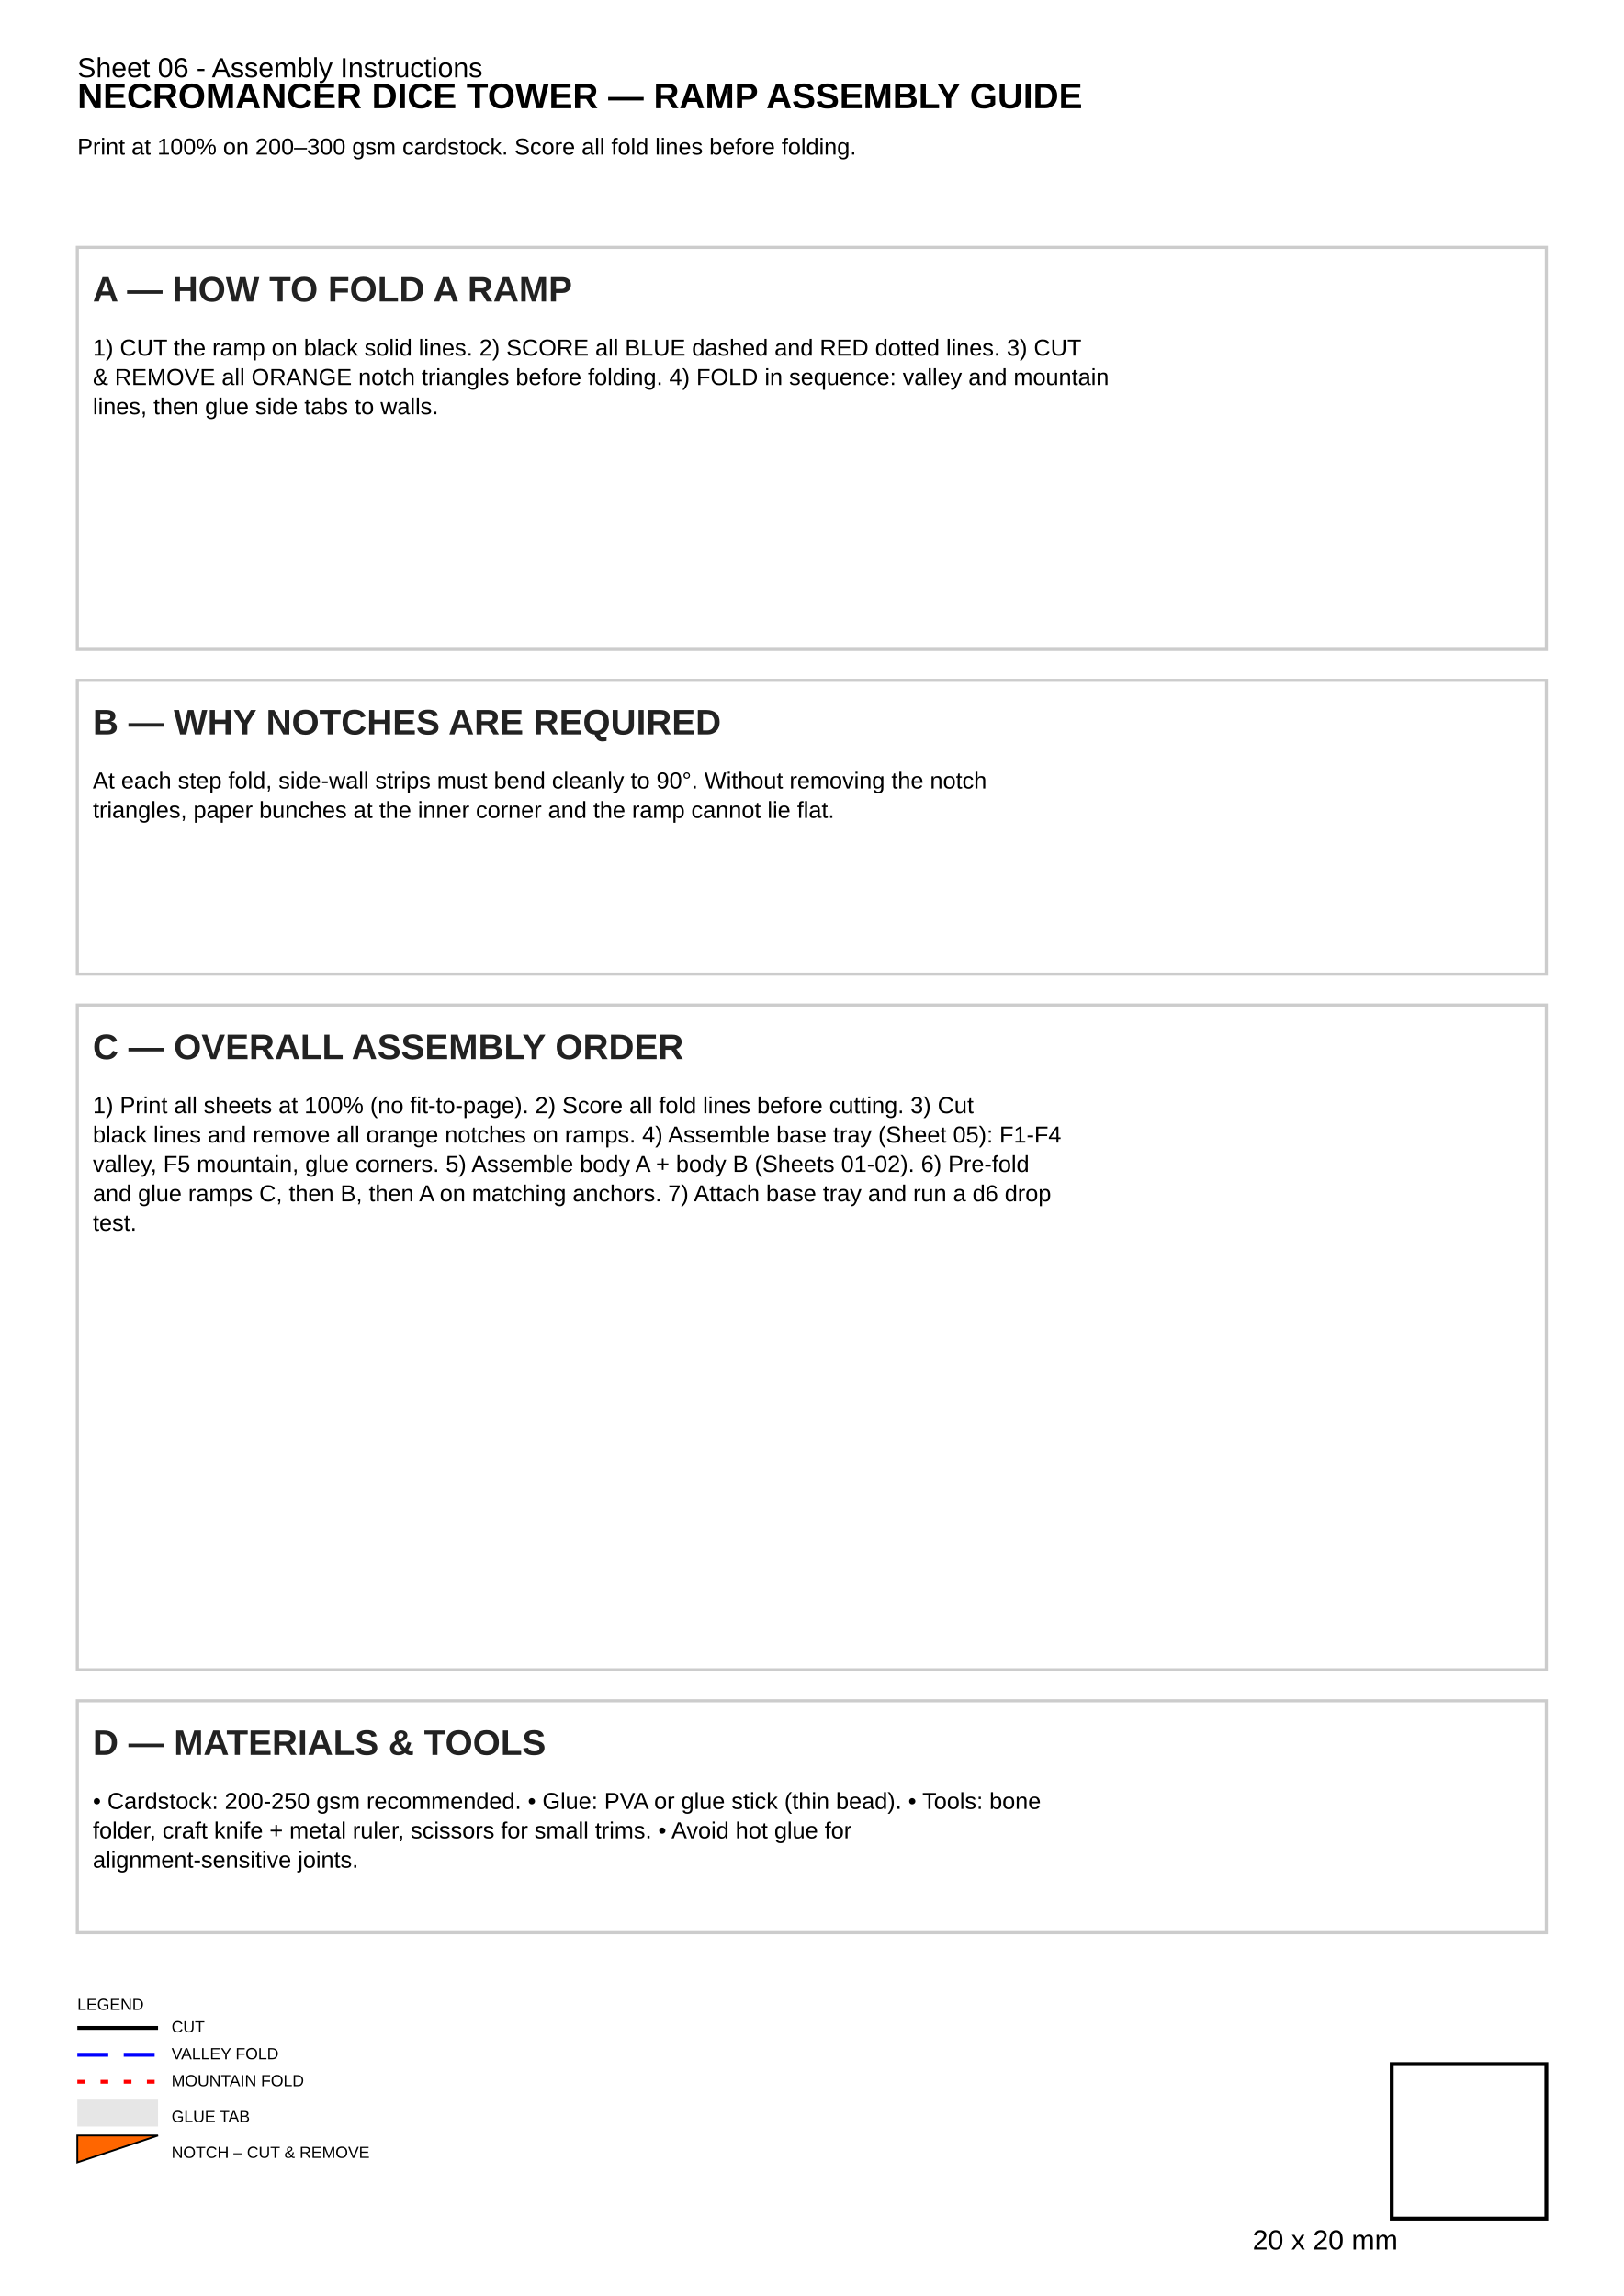
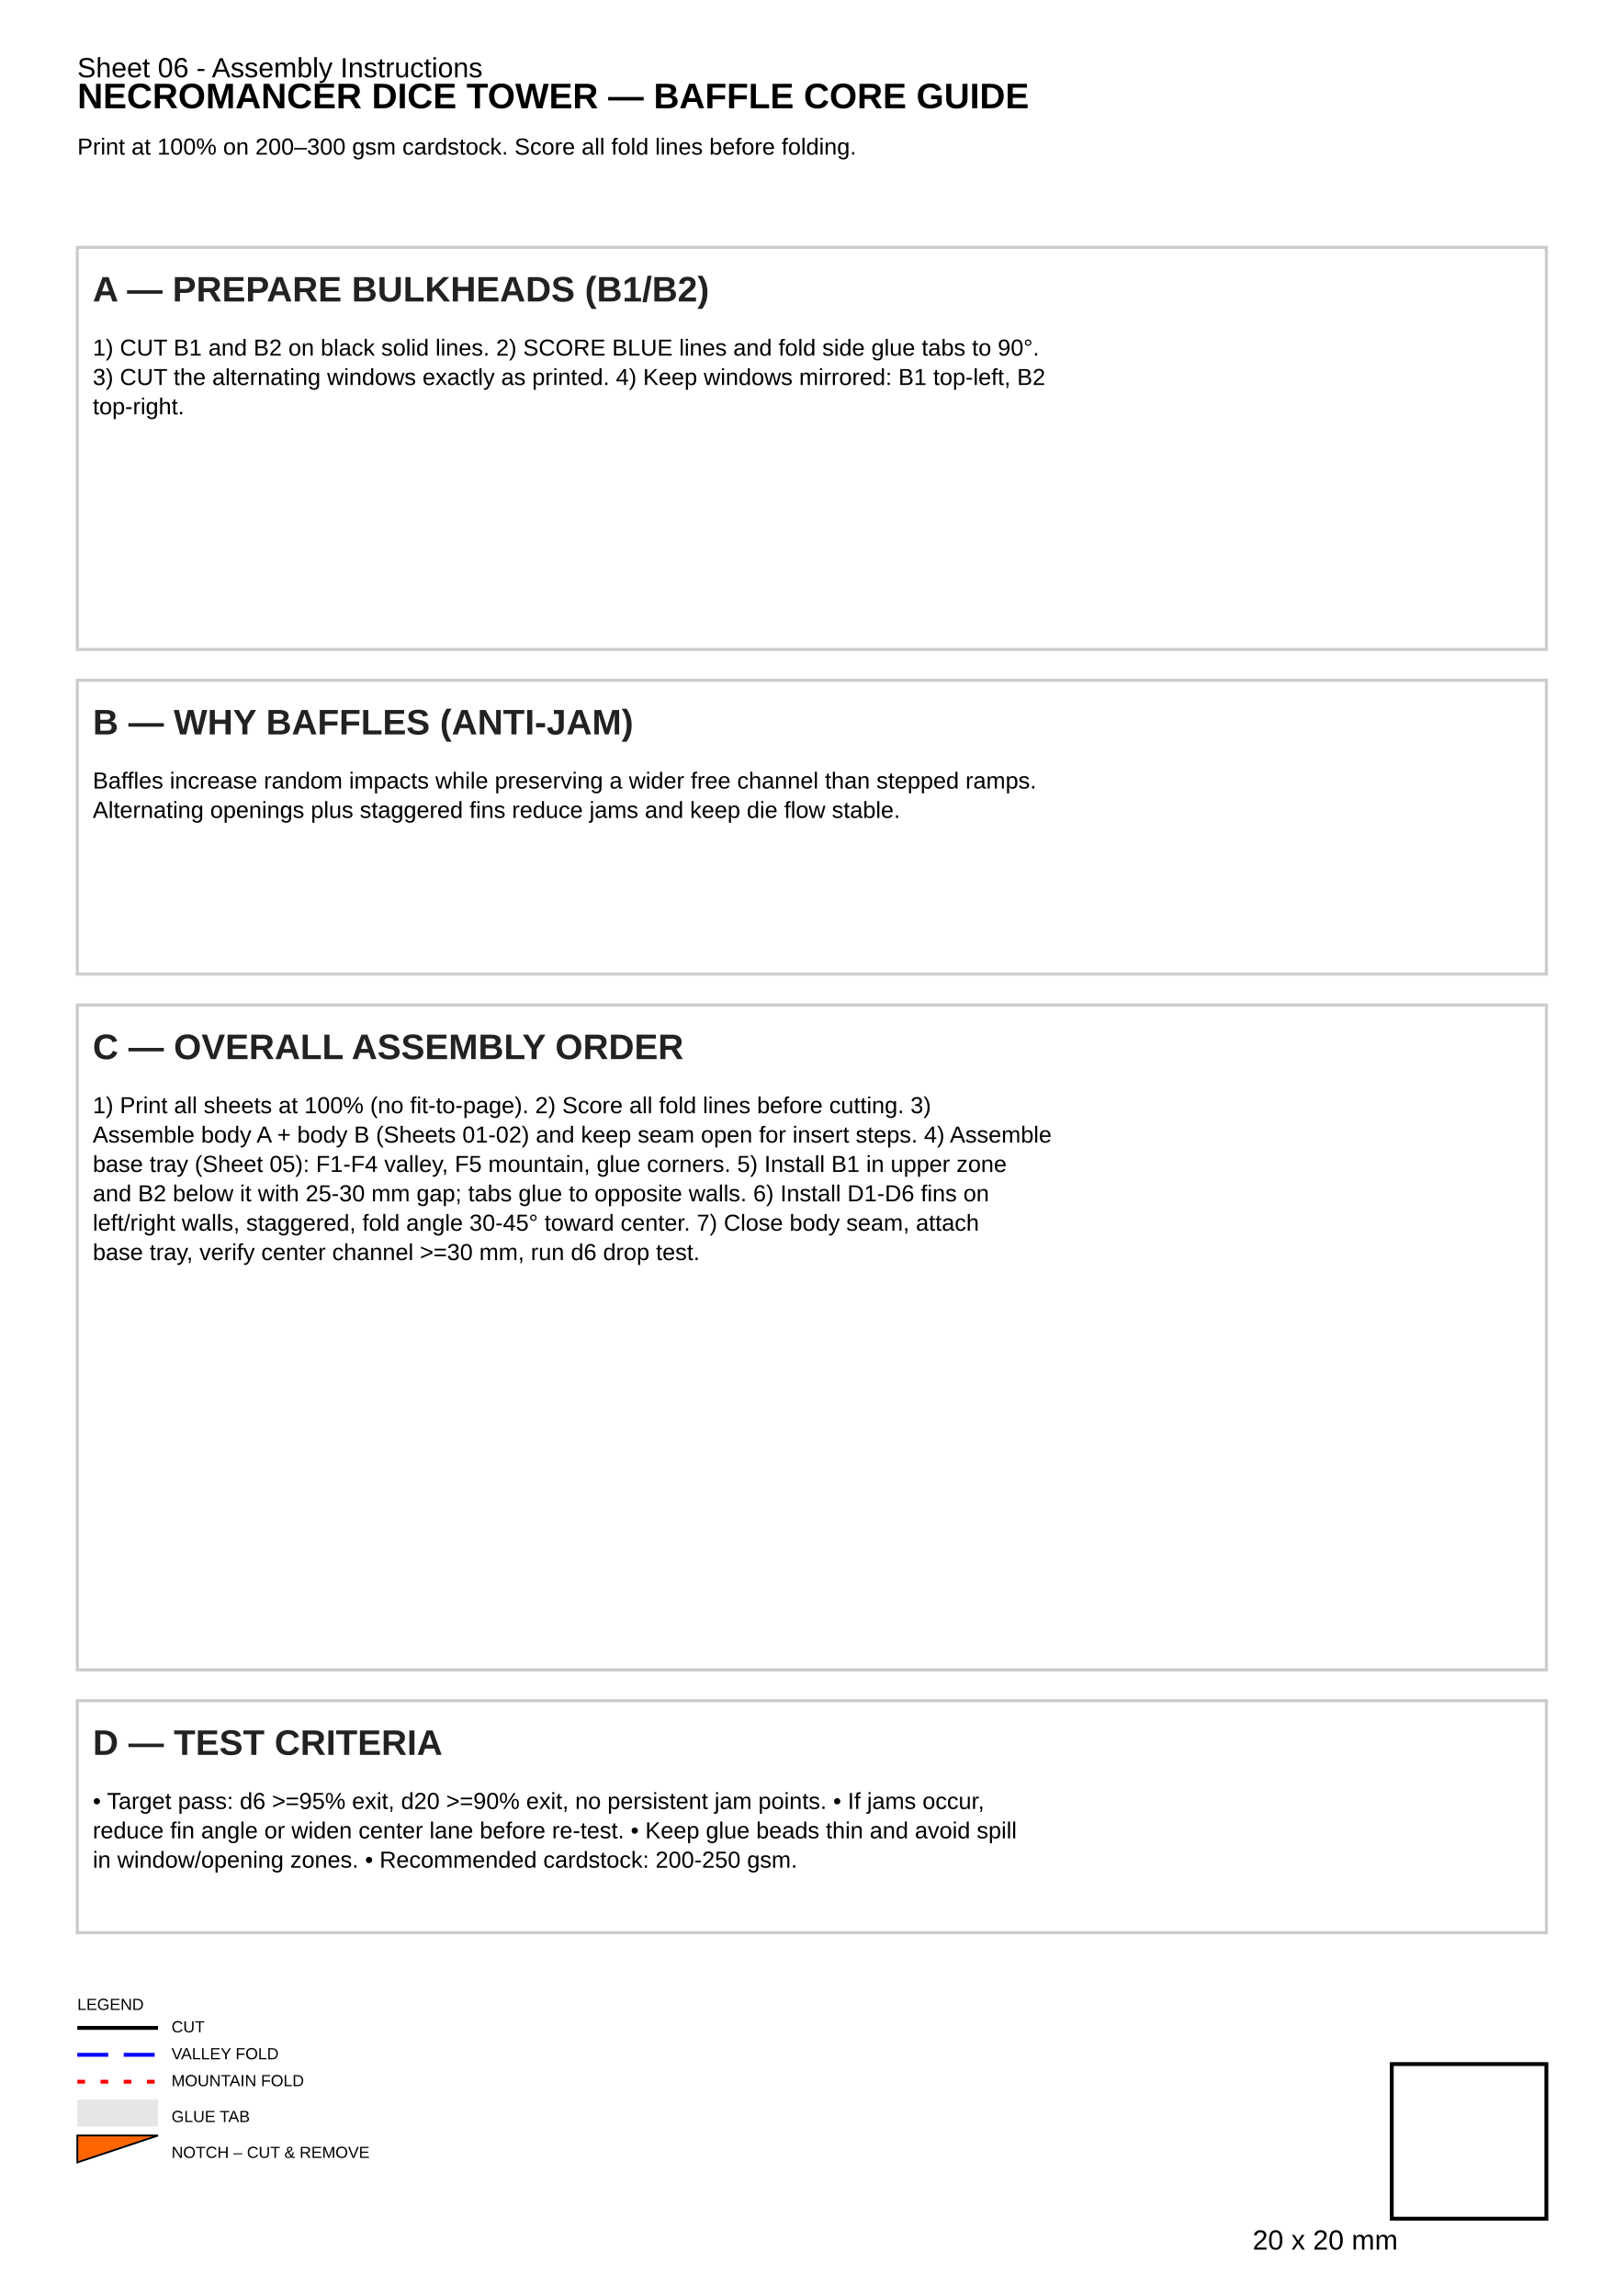
<svg xmlns="http://www.w3.org/2000/svg" baseProfile="full" height="297mm" version="1.1" viewBox="0 0 210 297" width="210mm">
  <defs />
  <text fill="black" font-family="Arial" font-size="3.6px" x="10" y="10">Sheet 06 - Assembly Instructions</text>
-   <text fill="black" font-family="Arial" font-size="4.6px" font-weight="bold" x="10" y="14">NECROMANCER DICE TOWER — RAMP ASSEMBLY GUIDE</text>
+   <text fill="black" font-family="Arial" font-size="4.6px" font-weight="bold" x="10" y="14">NECROMANCER DICE TOWER — BAFFLE CORE GUIDE</text>
  <text fill="black" font-family="Arial" font-size="3.0px" x="10" y="20.0">Print at 100% on 200–300 gsm cardstock. Score all fold lines before folding.</text>
  <rect fill="none" height="52" stroke="#cccccc" stroke-width="0.4" width="190" x="10" y="32" />
-   <text fill="#222222" font-family="Arial" font-size="4.6px" font-weight="bold" x="12" y="39">A — HOW TO FOLD A RAMP</text>
-   <text fill="black" font-family="Arial" font-size="3.0px" x="12" y="46.0">1) CUT the ramp on black solid lines. 2) SCORE all BLUE dashed and RED dotted lines. 3) CUT</text>
-   <text fill="black" font-family="Arial" font-size="3.0px" x="12" y="49.8">&amp; REMOVE all ORANGE notch triangles before folding. 4) FOLD in sequence: valley and mountain</text>
-   <text fill="black" font-family="Arial" font-size="3.0px" x="12" y="53.6">lines, then glue side tabs to walls.</text>
+   <text fill="#222222" font-family="Arial" font-size="4.6px" font-weight="bold" x="12" y="39">A — PREPARE BULKHEADS (B1/B2)</text>
+   <text fill="black" font-family="Arial" font-size="3.0px" x="12" y="46.0">1) CUT B1 and B2 on black solid lines. 2) SCORE BLUE lines and fold side glue tabs to 90°.</text>
+   <text fill="black" font-family="Arial" font-size="3.0px" x="12" y="49.8">3) CUT the alternating windows exactly as printed. 4) Keep windows mirrored: B1 top-left, B2</text>
+   <text fill="black" font-family="Arial" font-size="3.0px" x="12" y="53.6">top-right.</text>
  <rect fill="none" height="38" stroke="#cccccc" stroke-width="0.4" width="190" x="10" y="88" />
-   <text fill="#222222" font-family="Arial" font-size="4.6px" font-weight="bold" x="12" y="95">B — WHY NOTCHES ARE REQUIRED</text>
-   <text fill="black" font-family="Arial" font-size="3.0px" x="12" y="102.0">At each step fold, side-wall strips must bend cleanly to 90°. Without removing the notch</text>
-   <text fill="black" font-family="Arial" font-size="3.0px" x="12" y="105.8">triangles, paper bunches at the inner corner and the ramp cannot lie flat.</text>
+   <text fill="#222222" font-family="Arial" font-size="4.6px" font-weight="bold" x="12" y="95">B — WHY BAFFLES (ANTI-JAM)</text>
+   <text fill="black" font-family="Arial" font-size="3.0px" x="12" y="102.0">Baffles increase random impacts while preserving a wider free channel than stepped ramps.</text>
+   <text fill="black" font-family="Arial" font-size="3.0px" x="12" y="105.8">Alternating openings plus staggered fins reduce jams and keep die flow stable.</text>
  <rect fill="none" height="86" stroke="#cccccc" stroke-width="0.4" width="190" x="10" y="130" />
  <text fill="#222222" font-family="Arial" font-size="4.6px" font-weight="bold" x="12" y="137">C — OVERALL ASSEMBLY ORDER</text>
-   <text fill="black" font-family="Arial" font-size="3.0px" x="12" y="144.0">1) Print all sheets at 100% (no fit-to-page). 2) Score all fold lines before cutting. 3) Cut</text>
-   <text fill="black" font-family="Arial" font-size="3.0px" x="12" y="147.8">black lines and remove all orange notches on ramps. 4) Assemble base tray (Sheet 05): F1-F4</text>
-   <text fill="black" font-family="Arial" font-size="3.0px" x="12" y="151.6">valley, F5 mountain, glue corners. 5) Assemble body A + body B (Sheets 01-02). 6) Pre-fold</text>
-   <text fill="black" font-family="Arial" font-size="3.0px" x="12" y="155.4">and glue ramps C, then B, then A on matching anchors. 7) Attach base tray and run a d6 drop</text>
-   <text fill="black" font-family="Arial" font-size="3.0px" x="12" y="159.2">test.</text>
+   <text fill="black" font-family="Arial" font-size="3.0px" x="12" y="144.0">1) Print all sheets at 100% (no fit-to-page). 2) Score all fold lines before cutting. 3)</text>
+   <text fill="black" font-family="Arial" font-size="3.0px" x="12" y="147.8">Assemble body A + body B (Sheets 01-02) and keep seam open for insert steps. 4) Assemble</text>
+   <text fill="black" font-family="Arial" font-size="3.0px" x="12" y="151.6">base tray (Sheet 05): F1-F4 valley, F5 mountain, glue corners. 5) Install B1 in upper zone</text>
+   <text fill="black" font-family="Arial" font-size="3.0px" x="12" y="155.4">and B2 below it with 25-30 mm gap; tabs glue to opposite walls. 6) Install D1-D6 fins on</text>
+   <text fill="black" font-family="Arial" font-size="3.0px" x="12" y="159.2">left/right walls, staggered, fold angle 30-45° toward center. 7) Close body seam, attach</text>
+   <text fill="black" font-family="Arial" font-size="3.0px" x="12" y="163.0">base tray, verify center channel &gt;=30 mm, run d6 drop test.</text>
  <rect fill="none" height="30" stroke="#cccccc" stroke-width="0.4" width="190" x="10" y="220" />
-   <text fill="#222222" font-family="Arial" font-size="4.6px" font-weight="bold" x="12" y="227">D — MATERIALS &amp; TOOLS</text>
-   <text fill="black" font-family="Arial" font-size="3.0px" x="12" y="234.0">• Cardstock: 200-250 gsm recommended. • Glue: PVA or glue stick (thin bead). • Tools: bone</text>
-   <text fill="black" font-family="Arial" font-size="3.0px" x="12" y="237.8">folder, craft knife + metal ruler, scissors for small trims. • Avoid hot glue for</text>
-   <text fill="black" font-family="Arial" font-size="3.0px" x="12" y="241.6">alignment-sensitive joints.</text>
+   <text fill="#222222" font-family="Arial" font-size="4.6px" font-weight="bold" x="12" y="227">D — TEST CRITERIA</text>
+   <text fill="black" font-family="Arial" font-size="3.0px" x="12" y="234.0">• Target pass: d6 &gt;=95% exit, d20 &gt;=90% exit, no persistent jam points. • If jams occur,</text>
+   <text fill="black" font-family="Arial" font-size="3.0px" x="12" y="237.8">reduce fin angle or widen center lane before re-test. • Keep glue beads thin and avoid spill</text>
+   <text fill="black" font-family="Arial" font-size="3.0px" x="12" y="241.6">in window/opening zones. • Recommended cardstock: 200-250 gsm.</text>
  <text fill="black" font-family="Arial" font-size="2.09px" x="10" y="260">LEGEND</text>
  <line fill="none" stroke="black" stroke-width="0.5" x1="10" x2="20.44" y1="262.32" y2="262.32" />
  <text fill="black" font-family="Arial" font-size="2.09px" x="22.18" y="262.9">CUT</text>
  <line fill="none" stroke="blue" stroke-dasharray="4,2" stroke-width="0.5" x1="10" x2="20.44" y1="265.8" y2="265.8" />
  <text fill="black" font-family="Arial" font-size="2.09px" x="22.18" y="266.38">VALLEY FOLD</text>
  <line fill="none" stroke="red" stroke-dasharray="1,2" stroke-width="0.5" x1="10" x2="20.44" y1="269.28" y2="269.28" />
  <text fill="black" font-family="Arial" font-size="2.09px" x="22.18" y="269.86">MOUNTAIN FOLD</text>
  <rect fill="#e6e6e6" height="3.48" stroke="none" width="10.44" x="10" y="271.6" />
  <text fill="black" font-family="Arial" font-size="2.09px" x="22.18" y="274.5">GLUE TAB</text>
  <polygon fill="#FF6600" points="10,276.24 20.44,276.24 10,279.72" stroke="black" stroke-width="0.232" />
  <text fill="black" font-family="Arial" font-size="2.09px" x="22.18" y="279.14">NOTCH – CUT &amp; REMOVE</text>
  <rect fill="none" height="20" stroke="black" stroke-width="0.5" width="20" x="180" y="267" />
  <text fill="black" font-family="Arial" font-size="3.6px" x="162" y="291">20 x 20 mm</text>
</svg>
